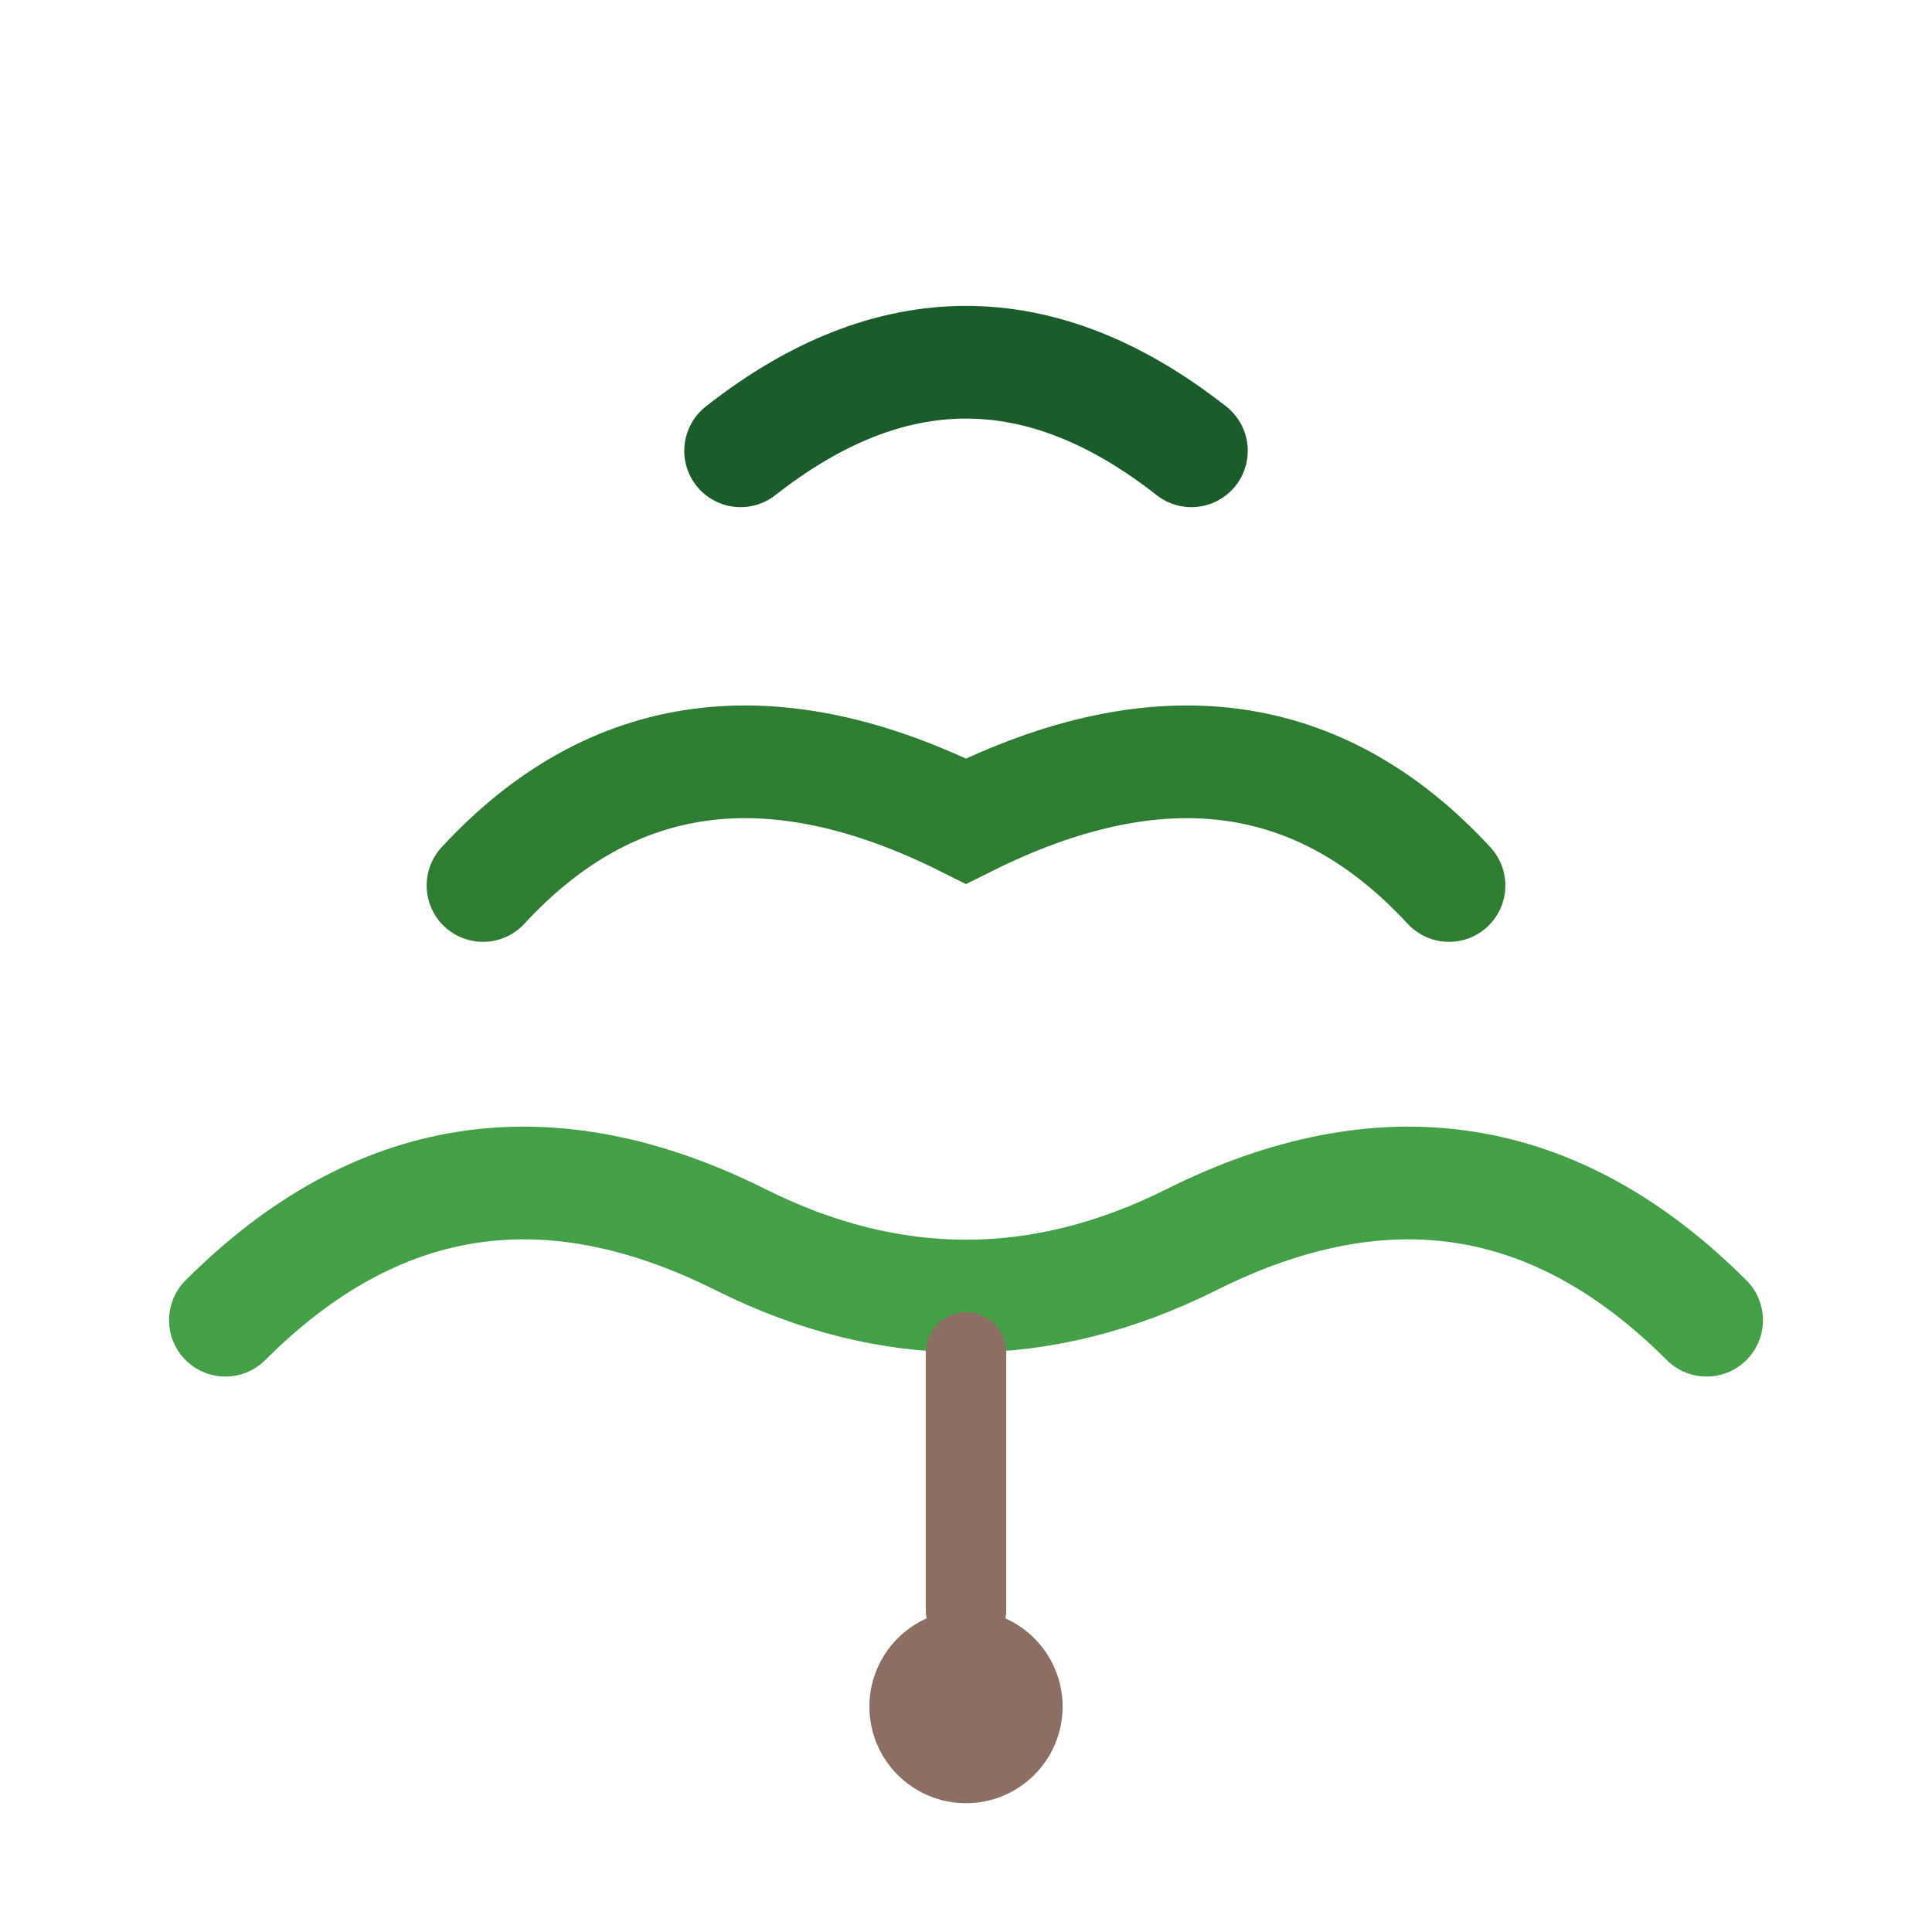
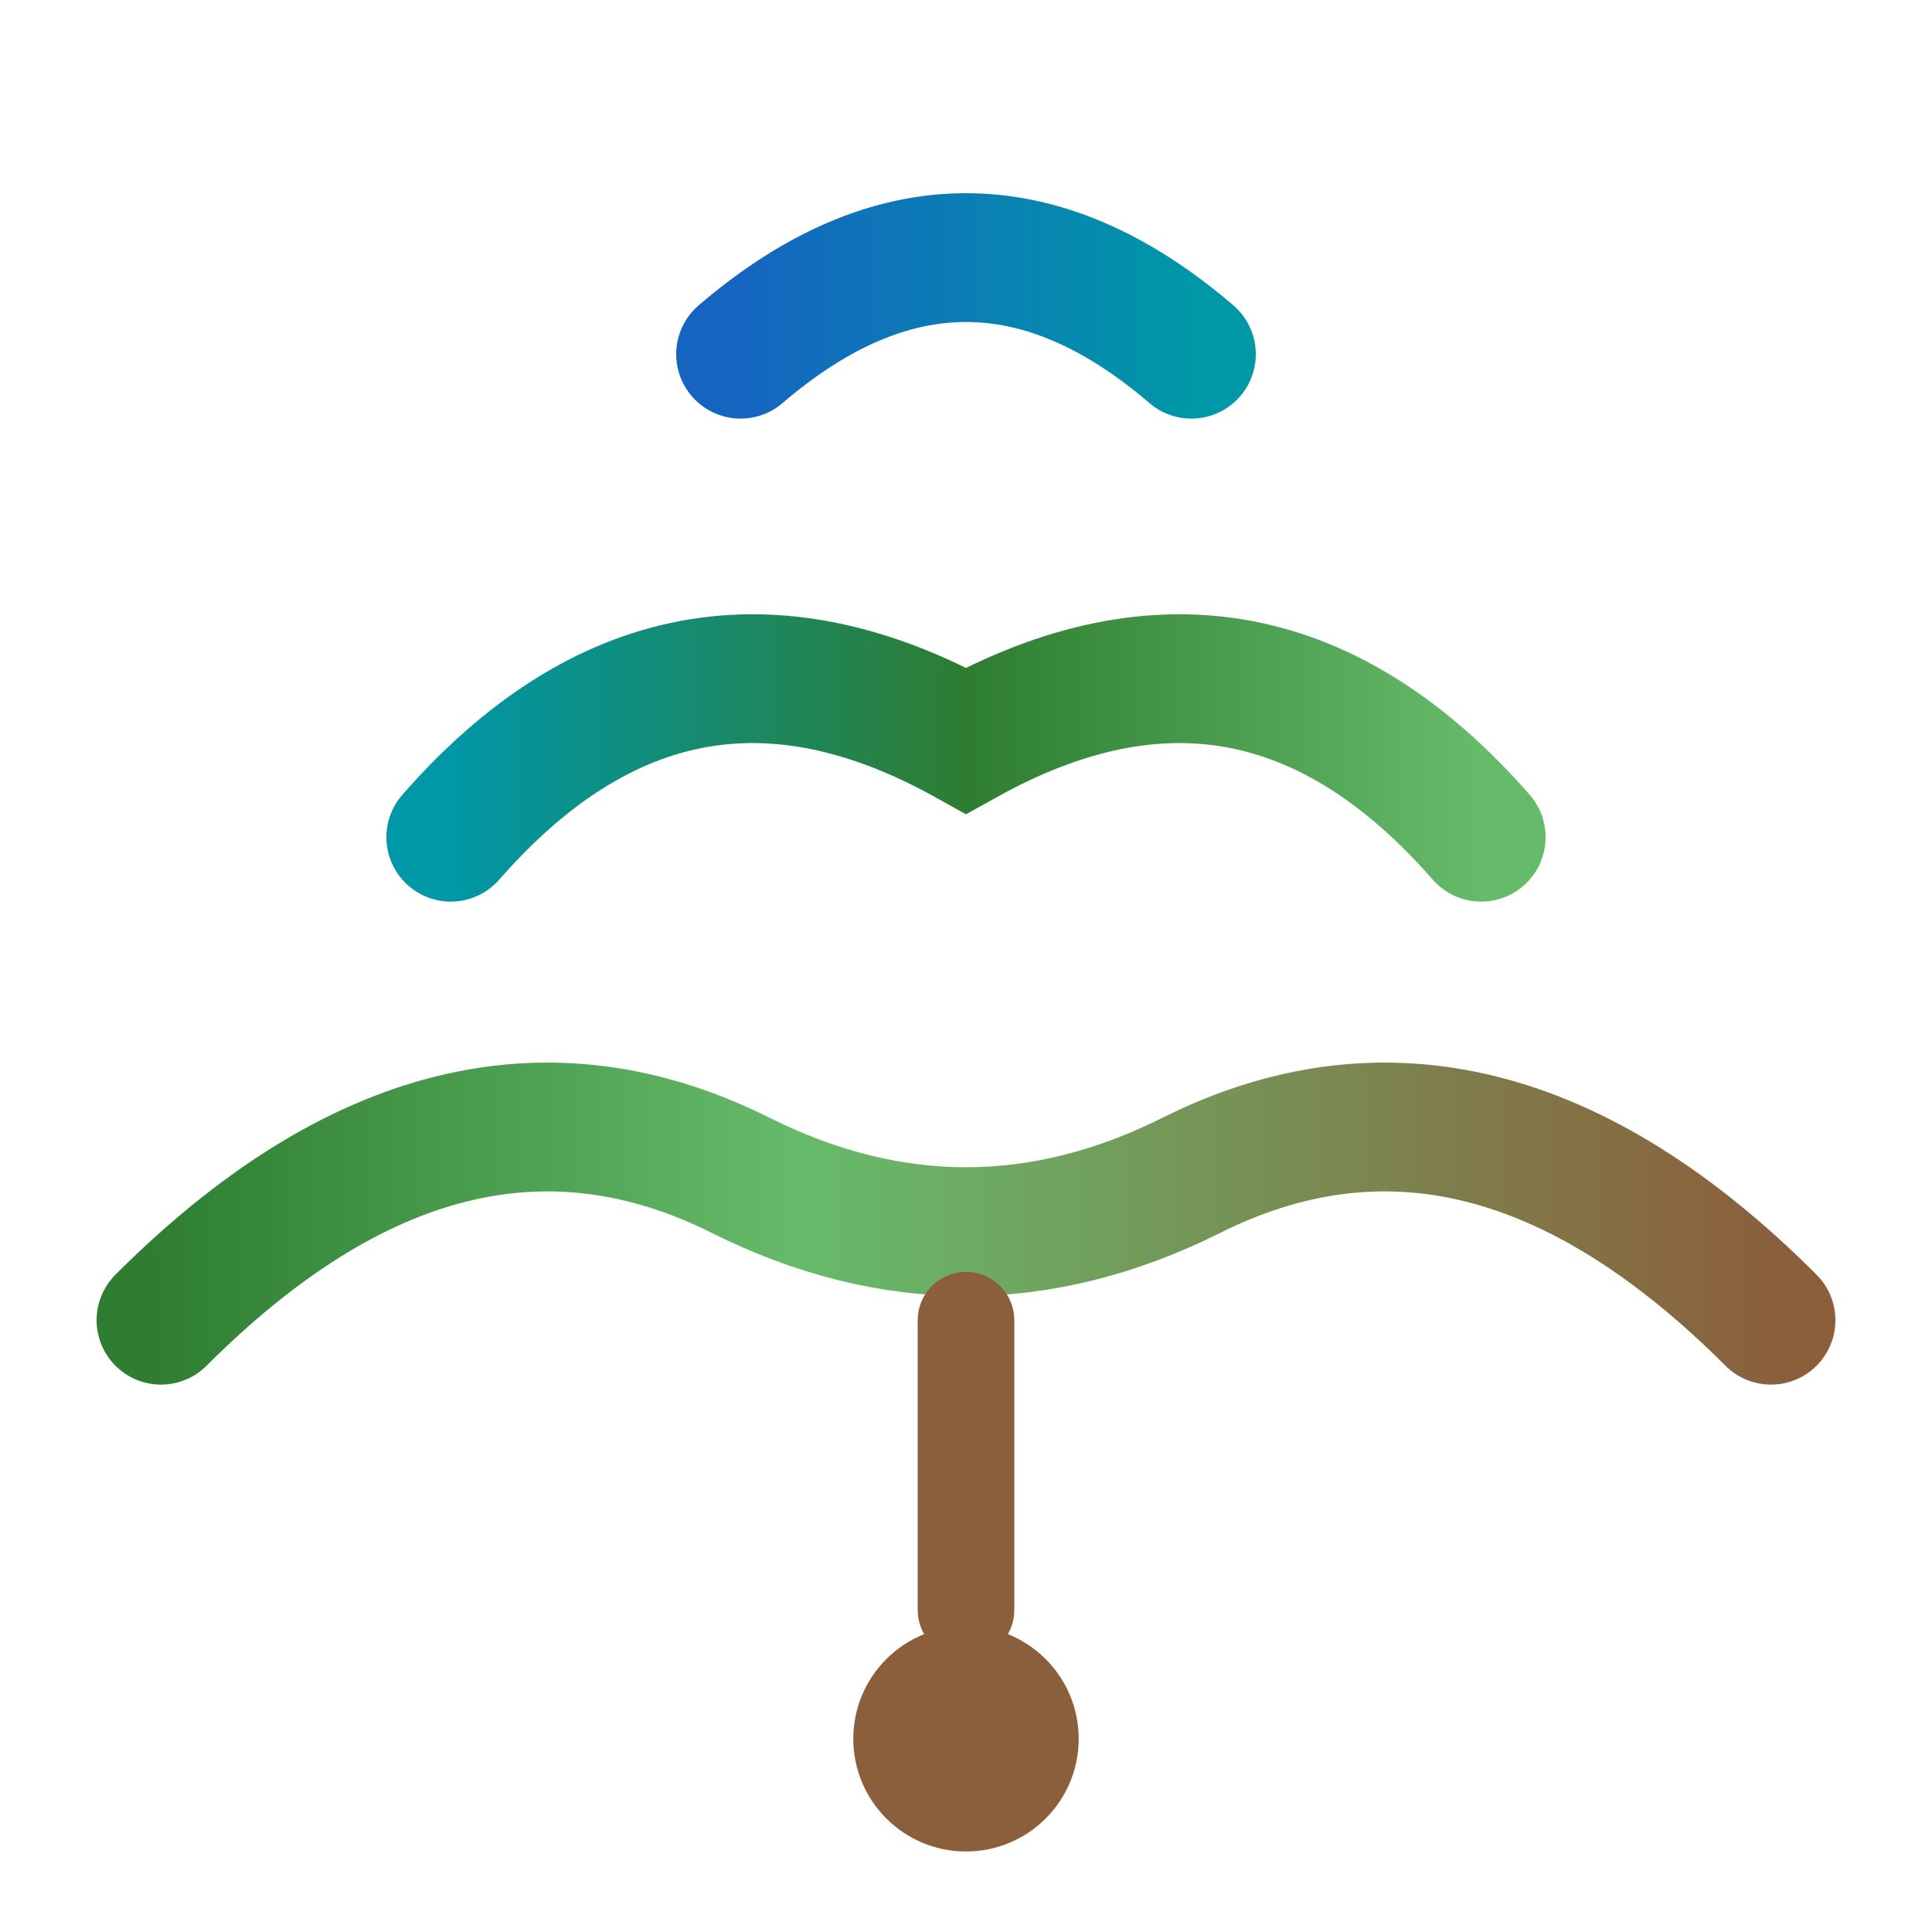
<svg xmlns="http://www.w3.org/2000/svg" viewBox="0 0 120 120">
-   <g transform="translate(0, 8)">
-     <path d="M46 20 Q60 9 74 20" stroke="#1a5c2a" stroke-width="7" fill="none" stroke-linecap="round" />
-     <path d="M30 47 Q42 34 60 43 Q78 34 90 47" stroke="#2e7d32" stroke-width="7" fill="none" stroke-linecap="round" />
-     <path d="M14 74 Q28 60 46 69 Q60 76 74 69 Q92 60 106 74" stroke="#43a047" stroke-width="7" fill="none" stroke-linecap="round" />
-     <line x1="60" y1="76" x2="60" y2="92" stroke="#8d6e63" stroke-width="5" stroke-linecap="round" />
-     <circle cx="60" cy="98" r="6" fill="#8d6e63" />
-   </g>
+   <defs>
+     <linearGradient id="t" x1="0%" y1="0%" x2="100%" y2="0%">
+       <stop offset="0%" stop-color="#1565c0" />
+       <stop offset="100%" stop-color="#0097a7" />
+     </linearGradient>
+     <linearGradient id="m" x1="0%" y1="0%" x2="100%" y2="0%">
+       <stop offset="0%" stop-color="#0097a7" />
+       <stop offset="50%" stop-color="#2e7d32" />
+       <stop offset="100%" stop-color="#66bb6a" />
+     </linearGradient>
+     <linearGradient id="b" x1="0%" y1="0%" x2="100%" y2="0%">
+       <stop offset="0%" stop-color="#2e7d32" />
+       <stop offset="40%" stop-color="#66bb6a" />
+       <stop offset="100%" stop-color="#8B5e3c" />
+     </linearGradient>
+   </defs>
+   <path d="M46 22 Q60 10 74 22" stroke="url(#t)" stroke-width="8" fill="none" stroke-linecap="round" />
+   <path d="M28 52 Q42 36 60 46 Q78 36 92 52" stroke="url(#m)" stroke-width="8" fill="none" stroke-linecap="round" />
+   <path d="M10 82 Q28 64 46 73 Q60 80 74 73 Q92 64 110 82" stroke="url(#b)" stroke-width="8" fill="none" stroke-linecap="round" />
+   <line x1="60" y1="82" x2="60" y2="100" stroke="#8B5e3c" stroke-width="6" stroke-linecap="round" />
+   <circle cx="60" cy="108" r="7" fill="#8B5e3c" />
</svg>
